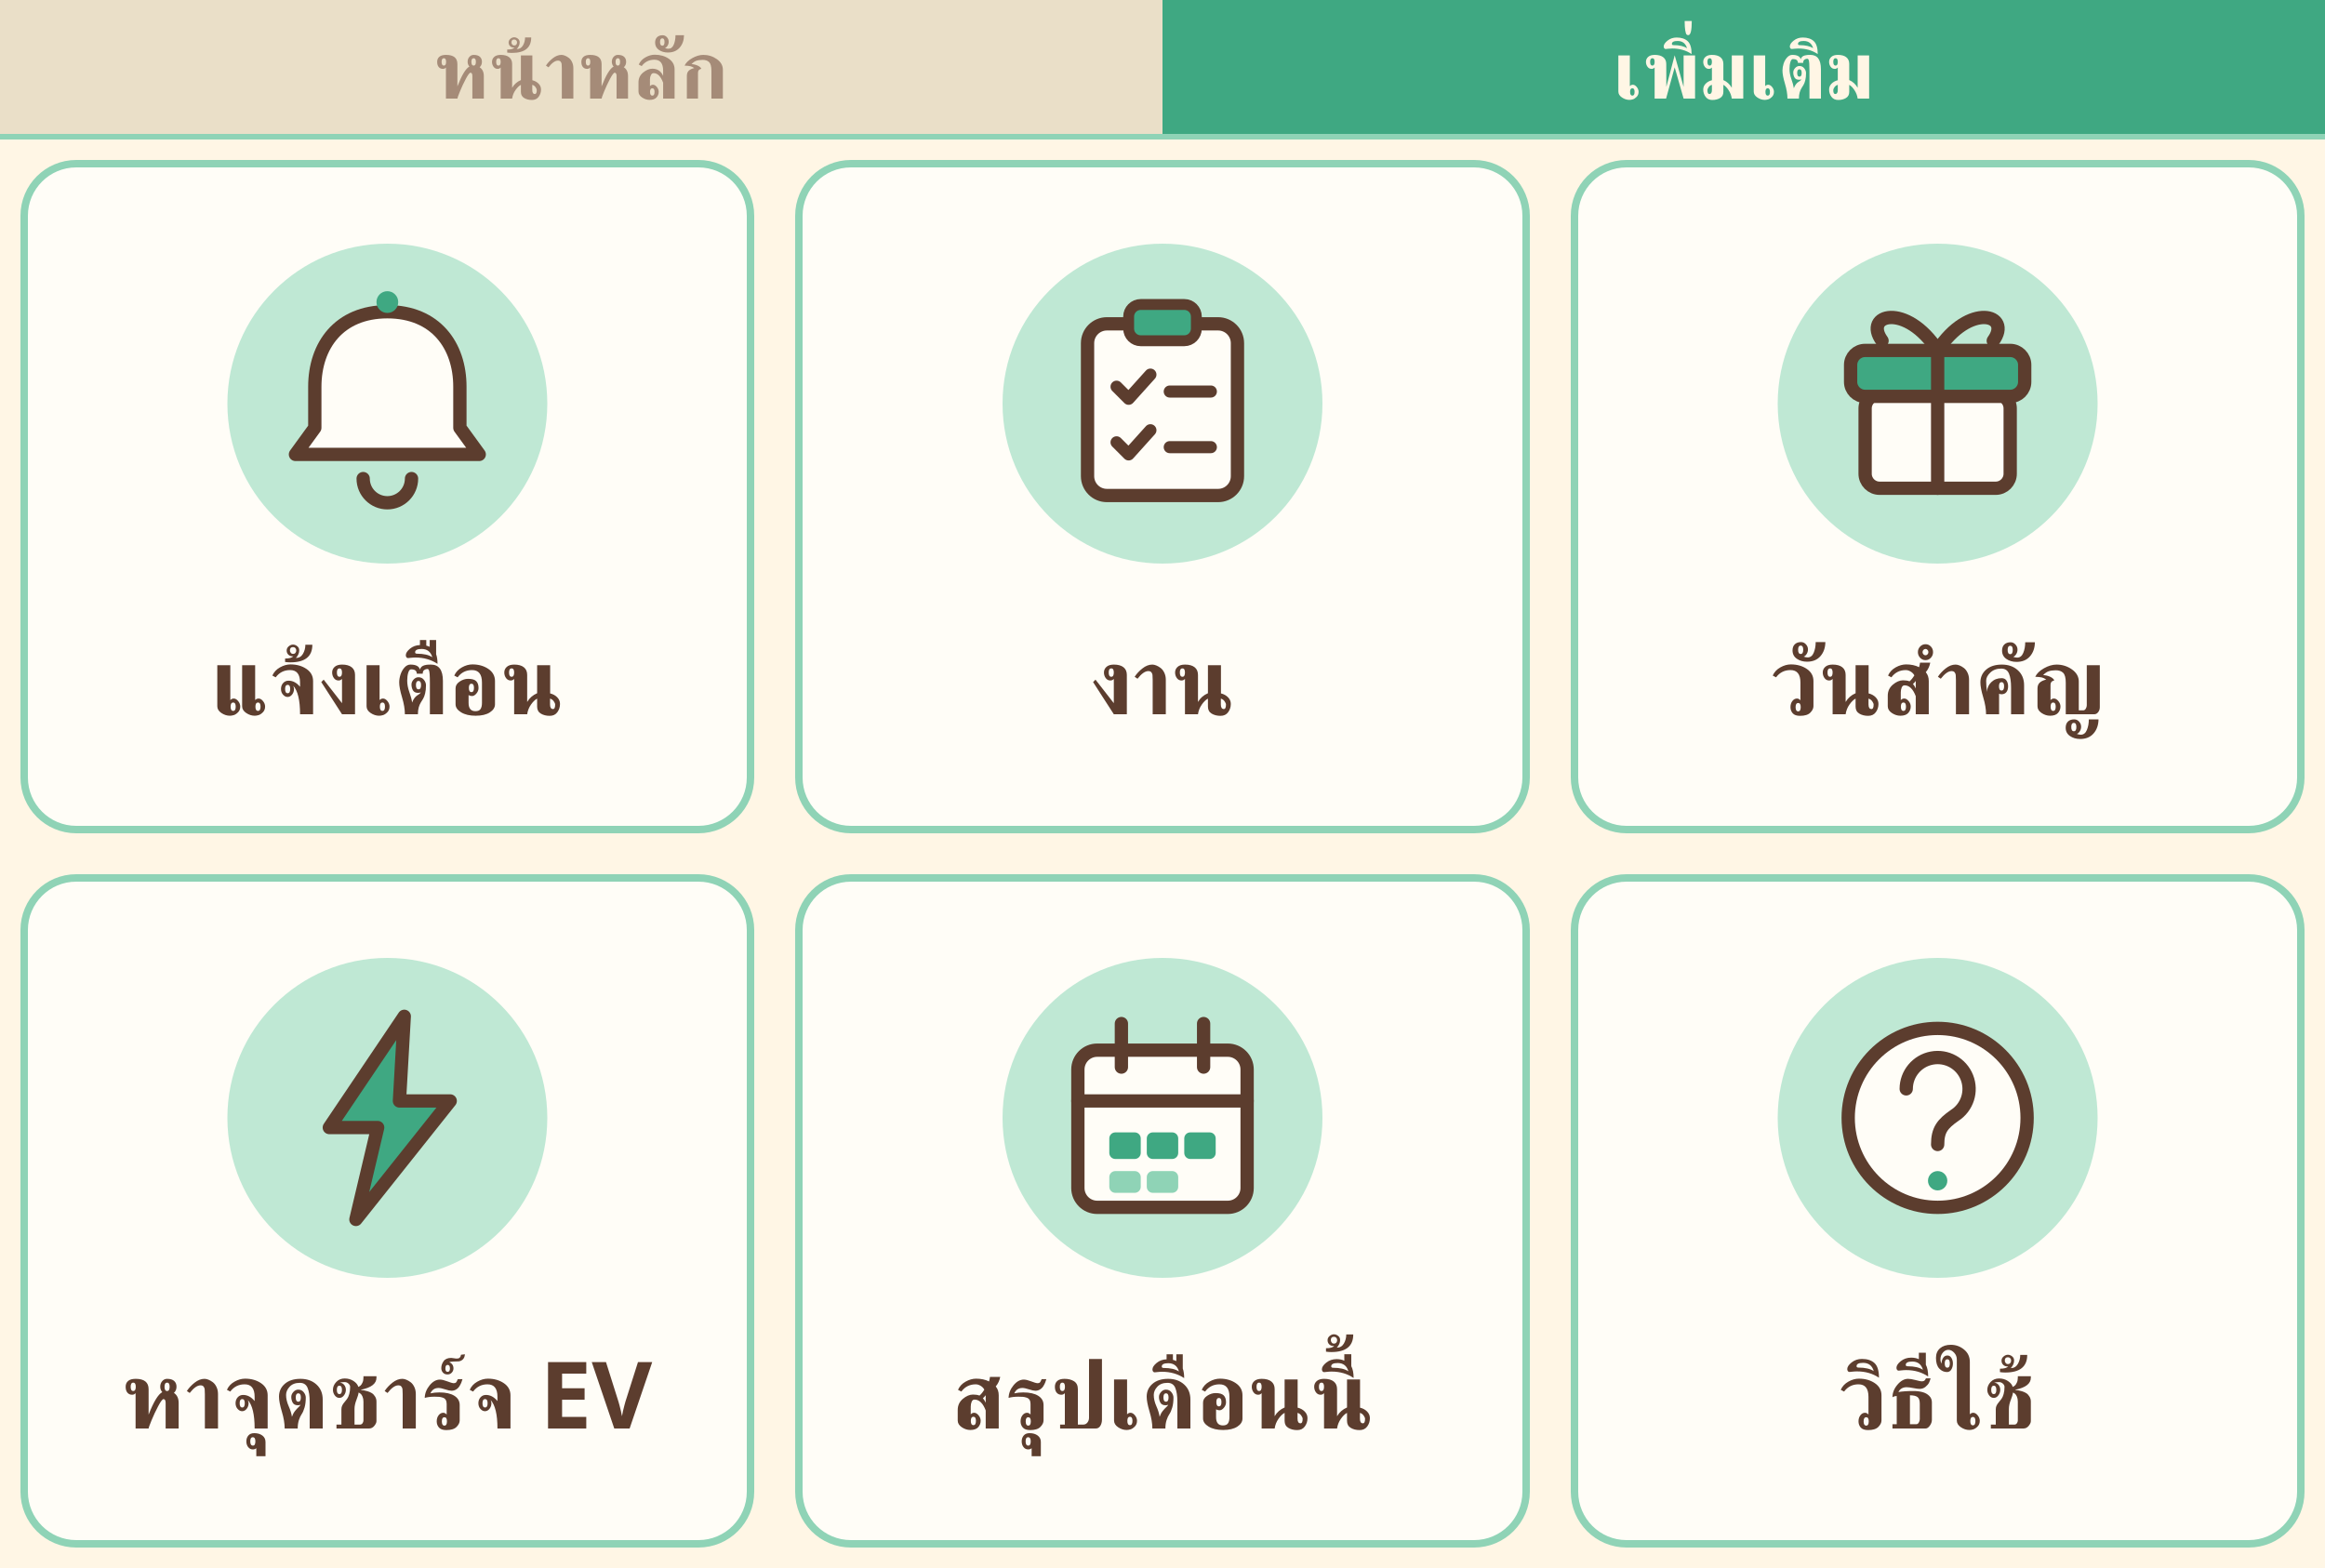
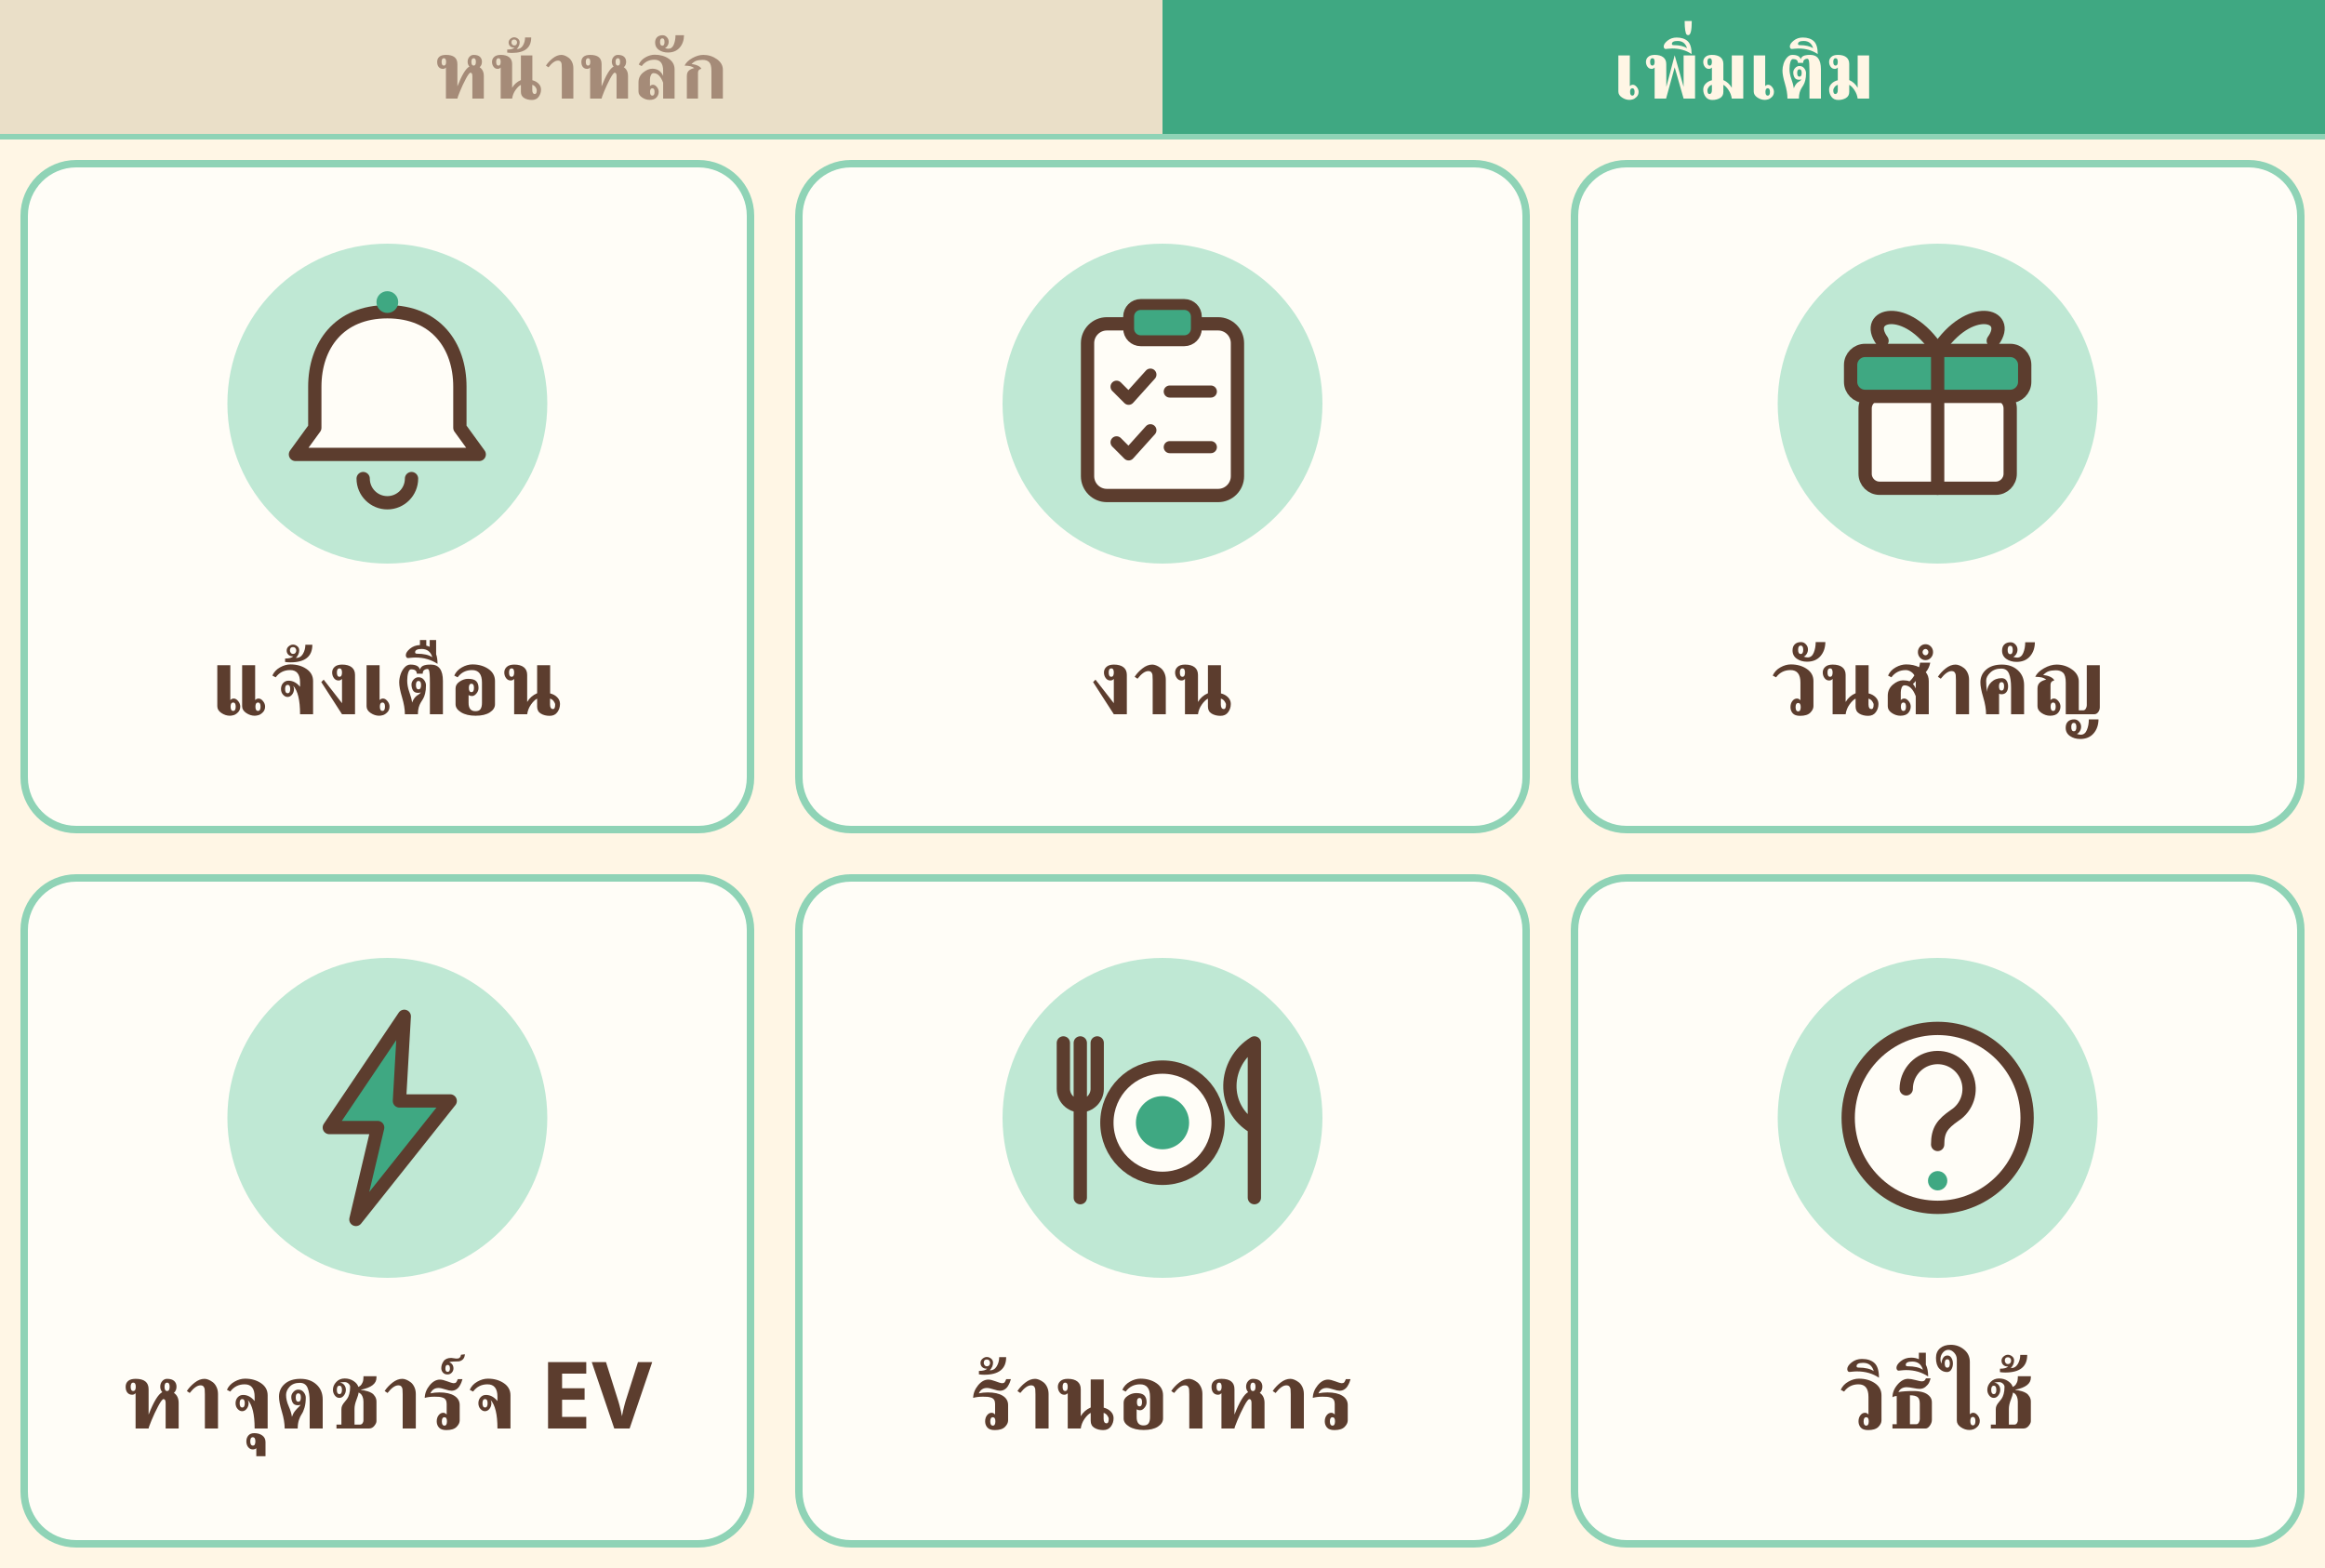
<svg xmlns="http://www.w3.org/2000/svg" width="2500" height="1686" viewBox="0 0 2500 1686">
  <rect width="2500" height="1686" fill="#FFF6E5" />
  <rect x="0" y="0" width="1250" height="150" fill="#EADFC8" />
  <text x="625" y="106" font-family="'Sarabun','Sarabun','Thonburi',sans-serif" font-size="88" font-weight="700" text-anchor="middle" fill="#A58B78">หน้าหลัก</text>
  <rect x="1250" y="0" width="1250" height="150" fill="#3FA882" />
  <text x="1875" y="106" font-family="'Sarabun','Sarabun','Thonburi',sans-serif" font-size="88" font-weight="700" text-anchor="middle" fill="#FFF6E5">เพิ่มเติม</text>
  <rect x="0" y="144" width="2500" height="6" fill="#8FD3B6" />
  <rect x="26" y="176" width="781" height="716" rx="56" fill="#FFFDF7" stroke="#8FD3B6" stroke-width="8" />
  <circle cx="416.5" cy="434" r="172" fill="#BFE8D4" />
  <g transform="translate(416.5 434) scale(1.3)">
    <path d="M0 -76c-40 0-60 28-60 62v34l-16 22h152l-16-22v-34c0-34-20-62-60-62z" fill="#FFFDF7" stroke="#5C3D2E" stroke-width="11" stroke-linejoin="round" />
    <path d="M-20 62a20 20 0 0 0 40 0" fill="none" stroke="#5C3D2E" stroke-width="11" stroke-linecap="round" stroke-linejoin="round" />
    <circle cx="0" cy="-84" r="9" fill="#3FA882" />
  </g>
  <text x="416.5" y="768" font-family="'Sarabun','Sarabun','Thonburi',sans-serif" font-size="100" font-weight="700" text-anchor="middle" fill="#5C3D2E">แจ้งเตือน</text>
  <rect x="859" y="176" width="782" height="716" rx="56" fill="#FFFDF7" stroke="#8FD3B6" stroke-width="8" />
  <circle cx="1250" cy="434" r="172" fill="#BFE8D4" />
  <g transform="translate(1250 434) scale(1.3)">
    <rect x="-62" y="-66" width="124" height="142" rx="16" fill="#FFFDF7" stroke="#5C3D2E" stroke-width="11" />
    <rect x="-28" y="-82" width="56" height="30" rx="10" fill="#3FA882" stroke="#5C3D2E" stroke-width="9" />
    <path d="M-38 -14l10 10 18-20M-38 32l10 10 18-20" fill="none" stroke="#5C3D2E" stroke-width="10" stroke-linecap="round" stroke-linejoin="round" />
    <path d="M6 -10h34M6 36h34" fill="none" stroke="#5C3D2E" stroke-width="10" stroke-linecap="round" stroke-linejoin="round" />
  </g>
  <text x="1250" y="768" font-family="'Sarabun','Sarabun','Thonburi',sans-serif" font-size="100" font-weight="700" text-anchor="middle" fill="#5C3D2E">งาน</text>
  <rect x="1693" y="176" width="781" height="716" rx="56" fill="#FFFDF7" stroke="#8FD3B6" stroke-width="8" />
  <circle cx="2083.5" cy="434" r="172" fill="#BFE8D4" />
  <g transform="translate(2083.5 434) scale(1.3)">
    <rect x="-60" y="-8" width="120" height="78" rx="12" fill="#FFFDF7" stroke="#5C3D2E" stroke-width="11" />
    <rect x="-72" y="-44" width="144" height="38" rx="12" fill="#3FA882" stroke="#5C3D2E" stroke-width="11" />
    <path d="M0 -44V70" fill="none" stroke="#5C3D2E" stroke-width="11" stroke-linecap="round" stroke-linejoin="round" />
    <path d="M0 -44c-26-40-62-30-46-8M0 -44c26-40 62-30 46-8" fill="none" stroke="#5C3D2E" stroke-width="11" stroke-linecap="round" stroke-linejoin="round" />
  </g>
  <text x="2083.5" y="768" font-family="'Sarabun','Sarabun','Thonburi',sans-serif" font-size="100" font-weight="700" text-anchor="middle" fill="#5C3D2E">วันสำคัญ</text>
  <rect x="26" y="944" width="781" height="716" rx="56" fill="#FFFDF7" stroke="#8FD3B6" stroke-width="8" />
  <circle cx="416.5" cy="1202" r="172" fill="#BFE8D4" />
  <g transform="translate(416.5 1202) scale(1.3)">
    <path d="M14 -84L-48 8h40l-18 76L52 -14H10z" fill="#3FA882" stroke="#5C3D2E" stroke-width="11" stroke-linejoin="round" />
  </g>
  <text x="416.5" y="1536" font-family="'Sarabun','Sarabun','Thonburi',sans-serif" font-size="100" font-weight="700" text-anchor="middle" fill="#5C3D2E">หาจุดชาร์จ EV</text>
  <rect x="859" y="944" width="782" height="716" rx="56" fill="#FFFDF7" stroke="#8FD3B6" stroke-width="8" />
  <circle cx="1250" cy="1202" r="172" fill="#BFE8D4" />
  <g transform="translate(1250 1202) scale(1.3)">
-     <rect x="-70" y="-56" width="140" height="130" rx="16" fill="#FFFDF7" stroke="#5C3D2E" stroke-width="11" />
-     <path d="M-70 -14h140" fill="none" stroke="#5C3D2E" stroke-width="11" stroke-linecap="round" stroke-linejoin="round" />
-     <path d="M-34 -78v36M34 -78v36" fill="none" stroke="#5C3D2E" stroke-width="11" stroke-linecap="round" stroke-linejoin="round" />
-     <rect x="-44" y="12" width="26" height="22" rx="5" fill="#3FA882" />
-     <rect x="-13" y="12" width="26" height="22" rx="5" fill="#3FA882" />
-     <rect x="18" y="12" width="26" height="22" rx="5" fill="#3FA882" />
-     <rect x="-44" y="44" width="26" height="18" rx="5" fill="#8FD3B6" />
-     <rect x="-13" y="44" width="26" height="18" rx="5" fill="#8FD3B6" />
+     <circle cx="0" cy="4" r="46" fill="#FFFDF7" stroke="#5C3D2E" stroke-width="11" />
+     <circle cx="0" cy="4" r="22" fill="#3FA882" />
+     <path d="M-82 -62v38a14 14 0 0 0 28 0v-38M-68 -62v128M-82 -62v0" fill="none" stroke="#5C3D2E" stroke-width="11" stroke-linecap="round" stroke-linejoin="round" />
+     <path d="M76 66V-62c-26 16-28 54 0 70" fill="none" stroke="#5C3D2E" stroke-width="11" stroke-linecap="round" stroke-linejoin="round" />
  </g>
-   <text x="1250" y="1536" font-family="'Sarabun','Sarabun','Thonburi',sans-serif" font-size="100" font-weight="700" text-anchor="middle" fill="#5C3D2E">สรุปเดือนนี้</text>
+   <text x="1250" y="1536" font-family="'Sarabun','Sarabun','Thonburi',sans-serif" font-size="100" font-weight="700" text-anchor="middle" fill="#5C3D2E">ร้านอาหาร</text>
  <rect x="1693" y="944" width="781" height="716" rx="56" fill="#FFFDF7" stroke="#8FD3B6" stroke-width="8" />
  <circle cx="2083.5" cy="1202" r="172" fill="#BFE8D4" />
  <g transform="translate(2083.5 1202) scale(1.3)">
    <circle cx="0" cy="0" r="74" fill="#FFFDF7" stroke="#5C3D2E" stroke-width="11" />
    <path d="M-26 -24a26 26 0 1 1 40 22c-10 7-14 12-14 24" fill="none" stroke="#5C3D2E" stroke-width="11" stroke-linecap="round" stroke-linejoin="round" />
    <circle cx="0" cy="52" r="8" fill="#3FA882" />
  </g>
  <text x="2083.5" y="1536" font-family="'Sarabun','Sarabun','Thonburi',sans-serif" font-size="100" font-weight="700" text-anchor="middle" fill="#5C3D2E">วิธีใช้</text>
</svg>
